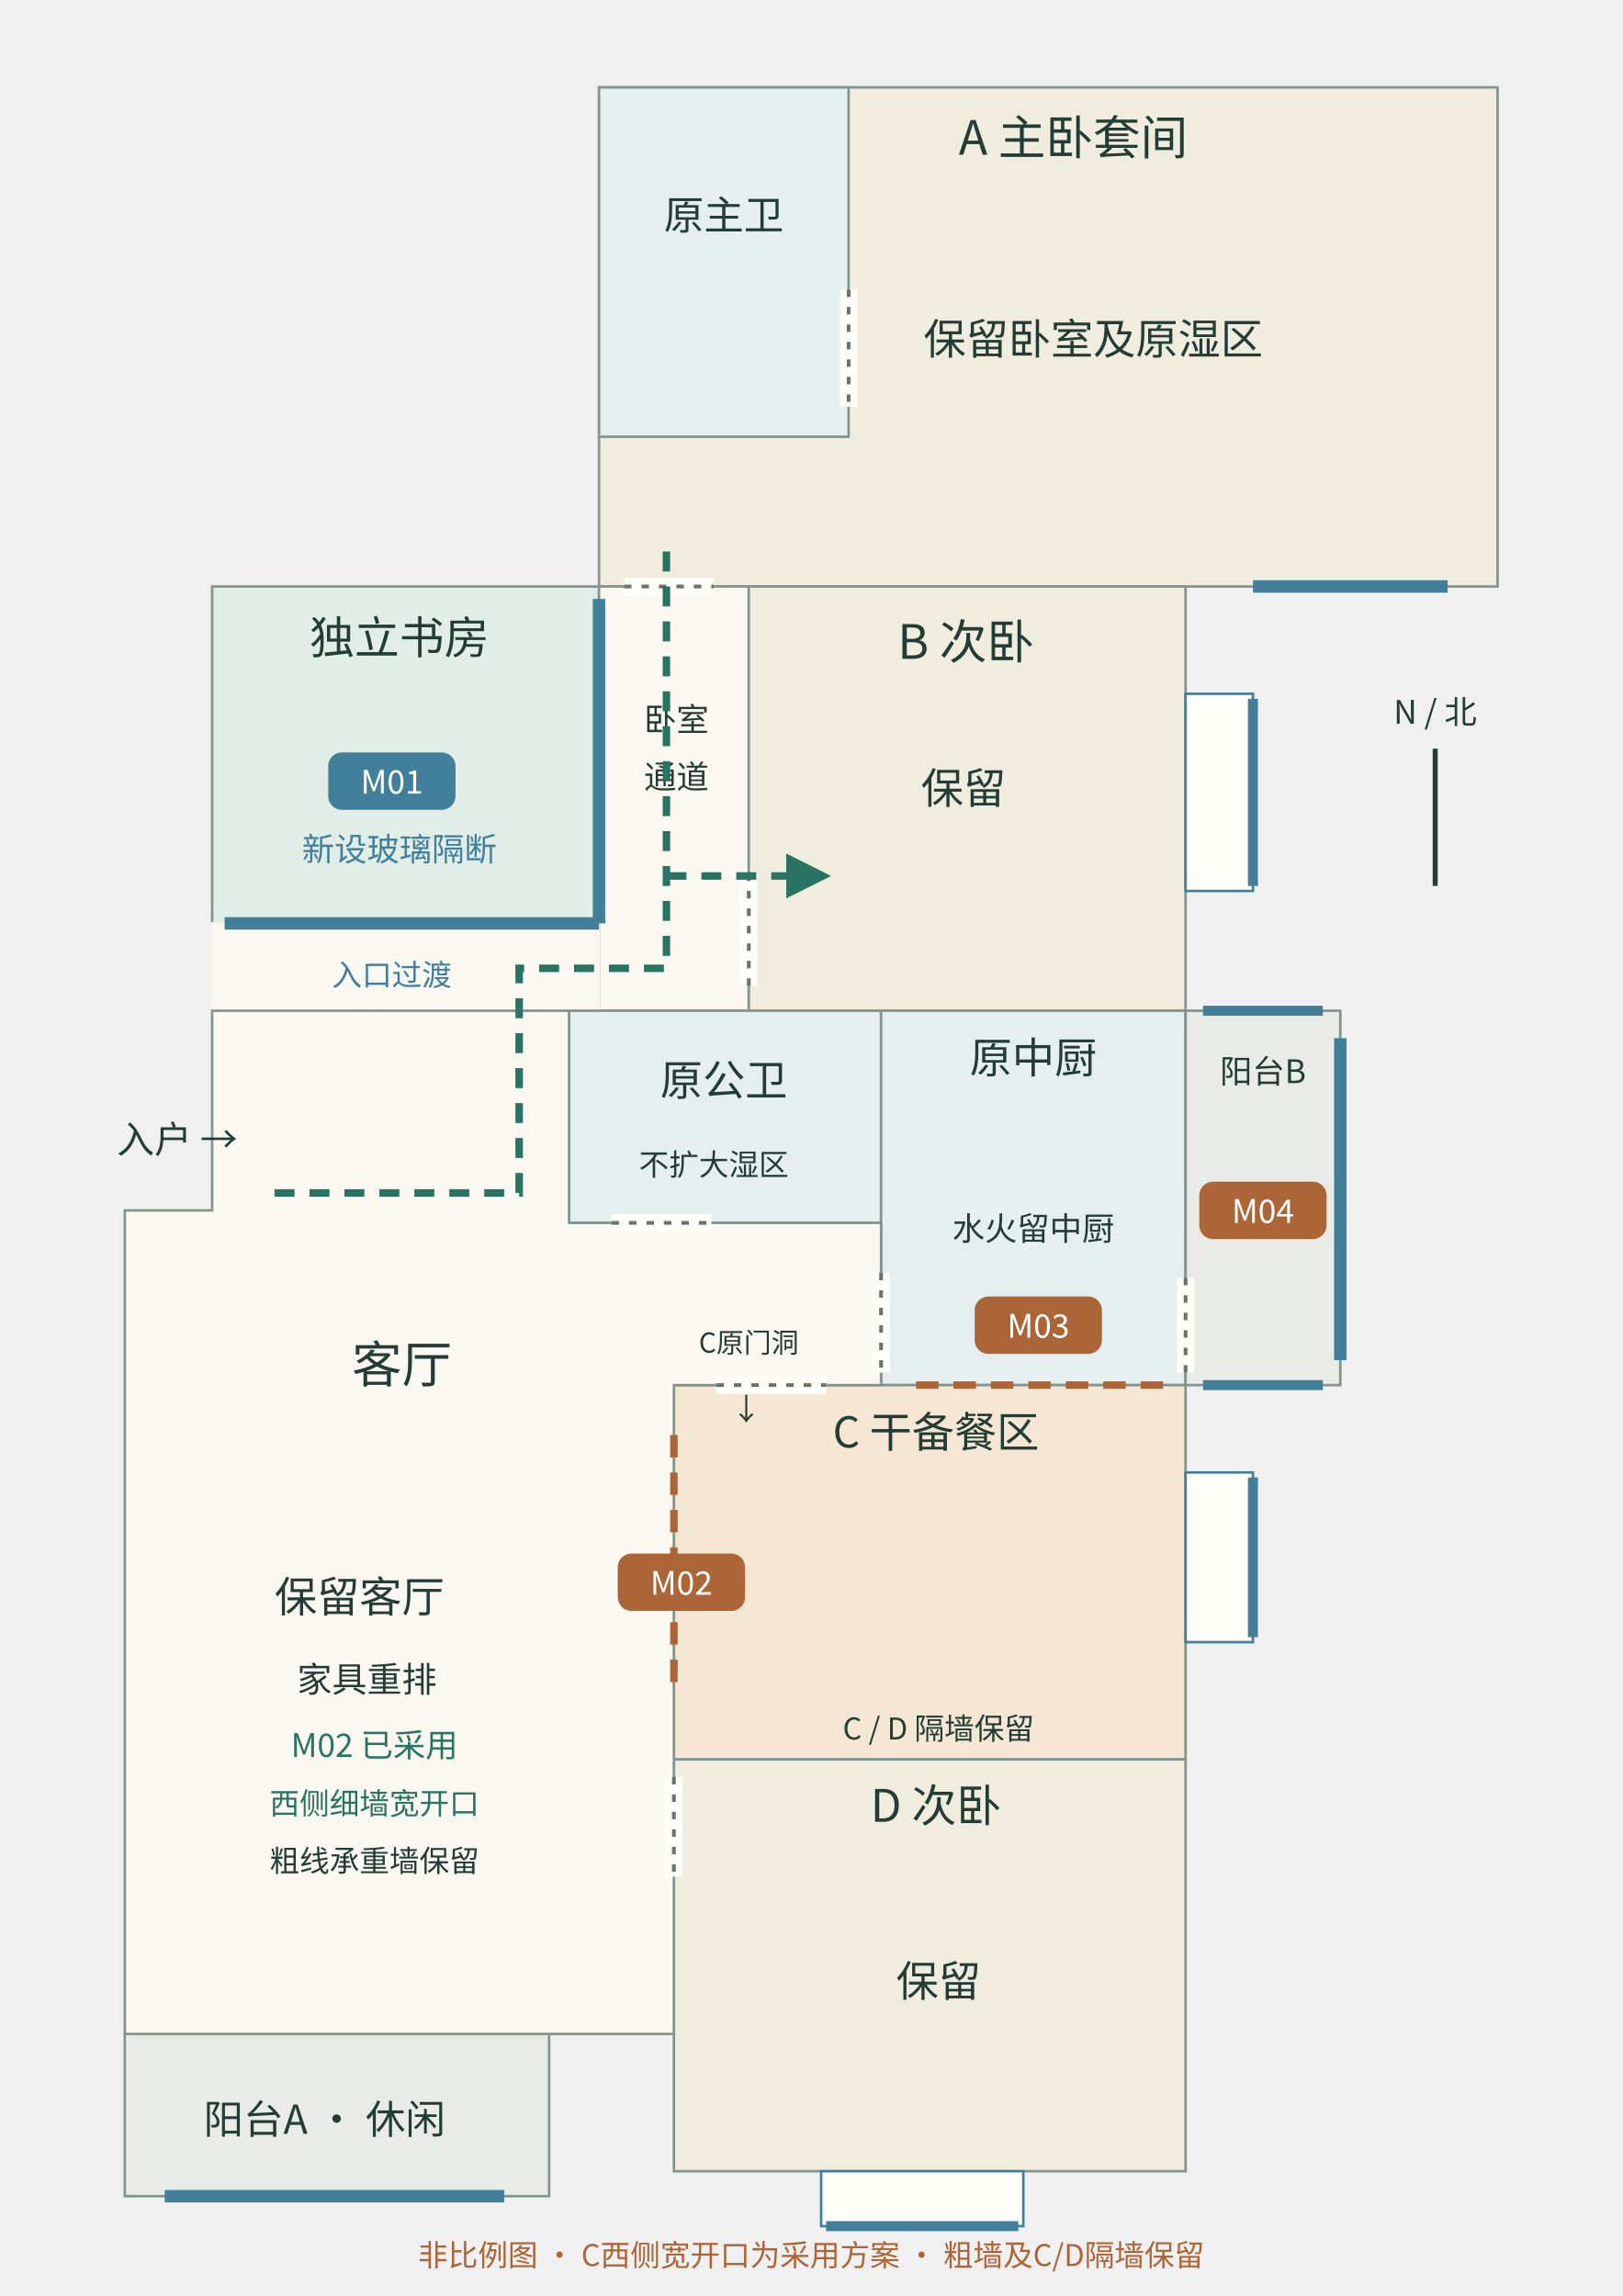
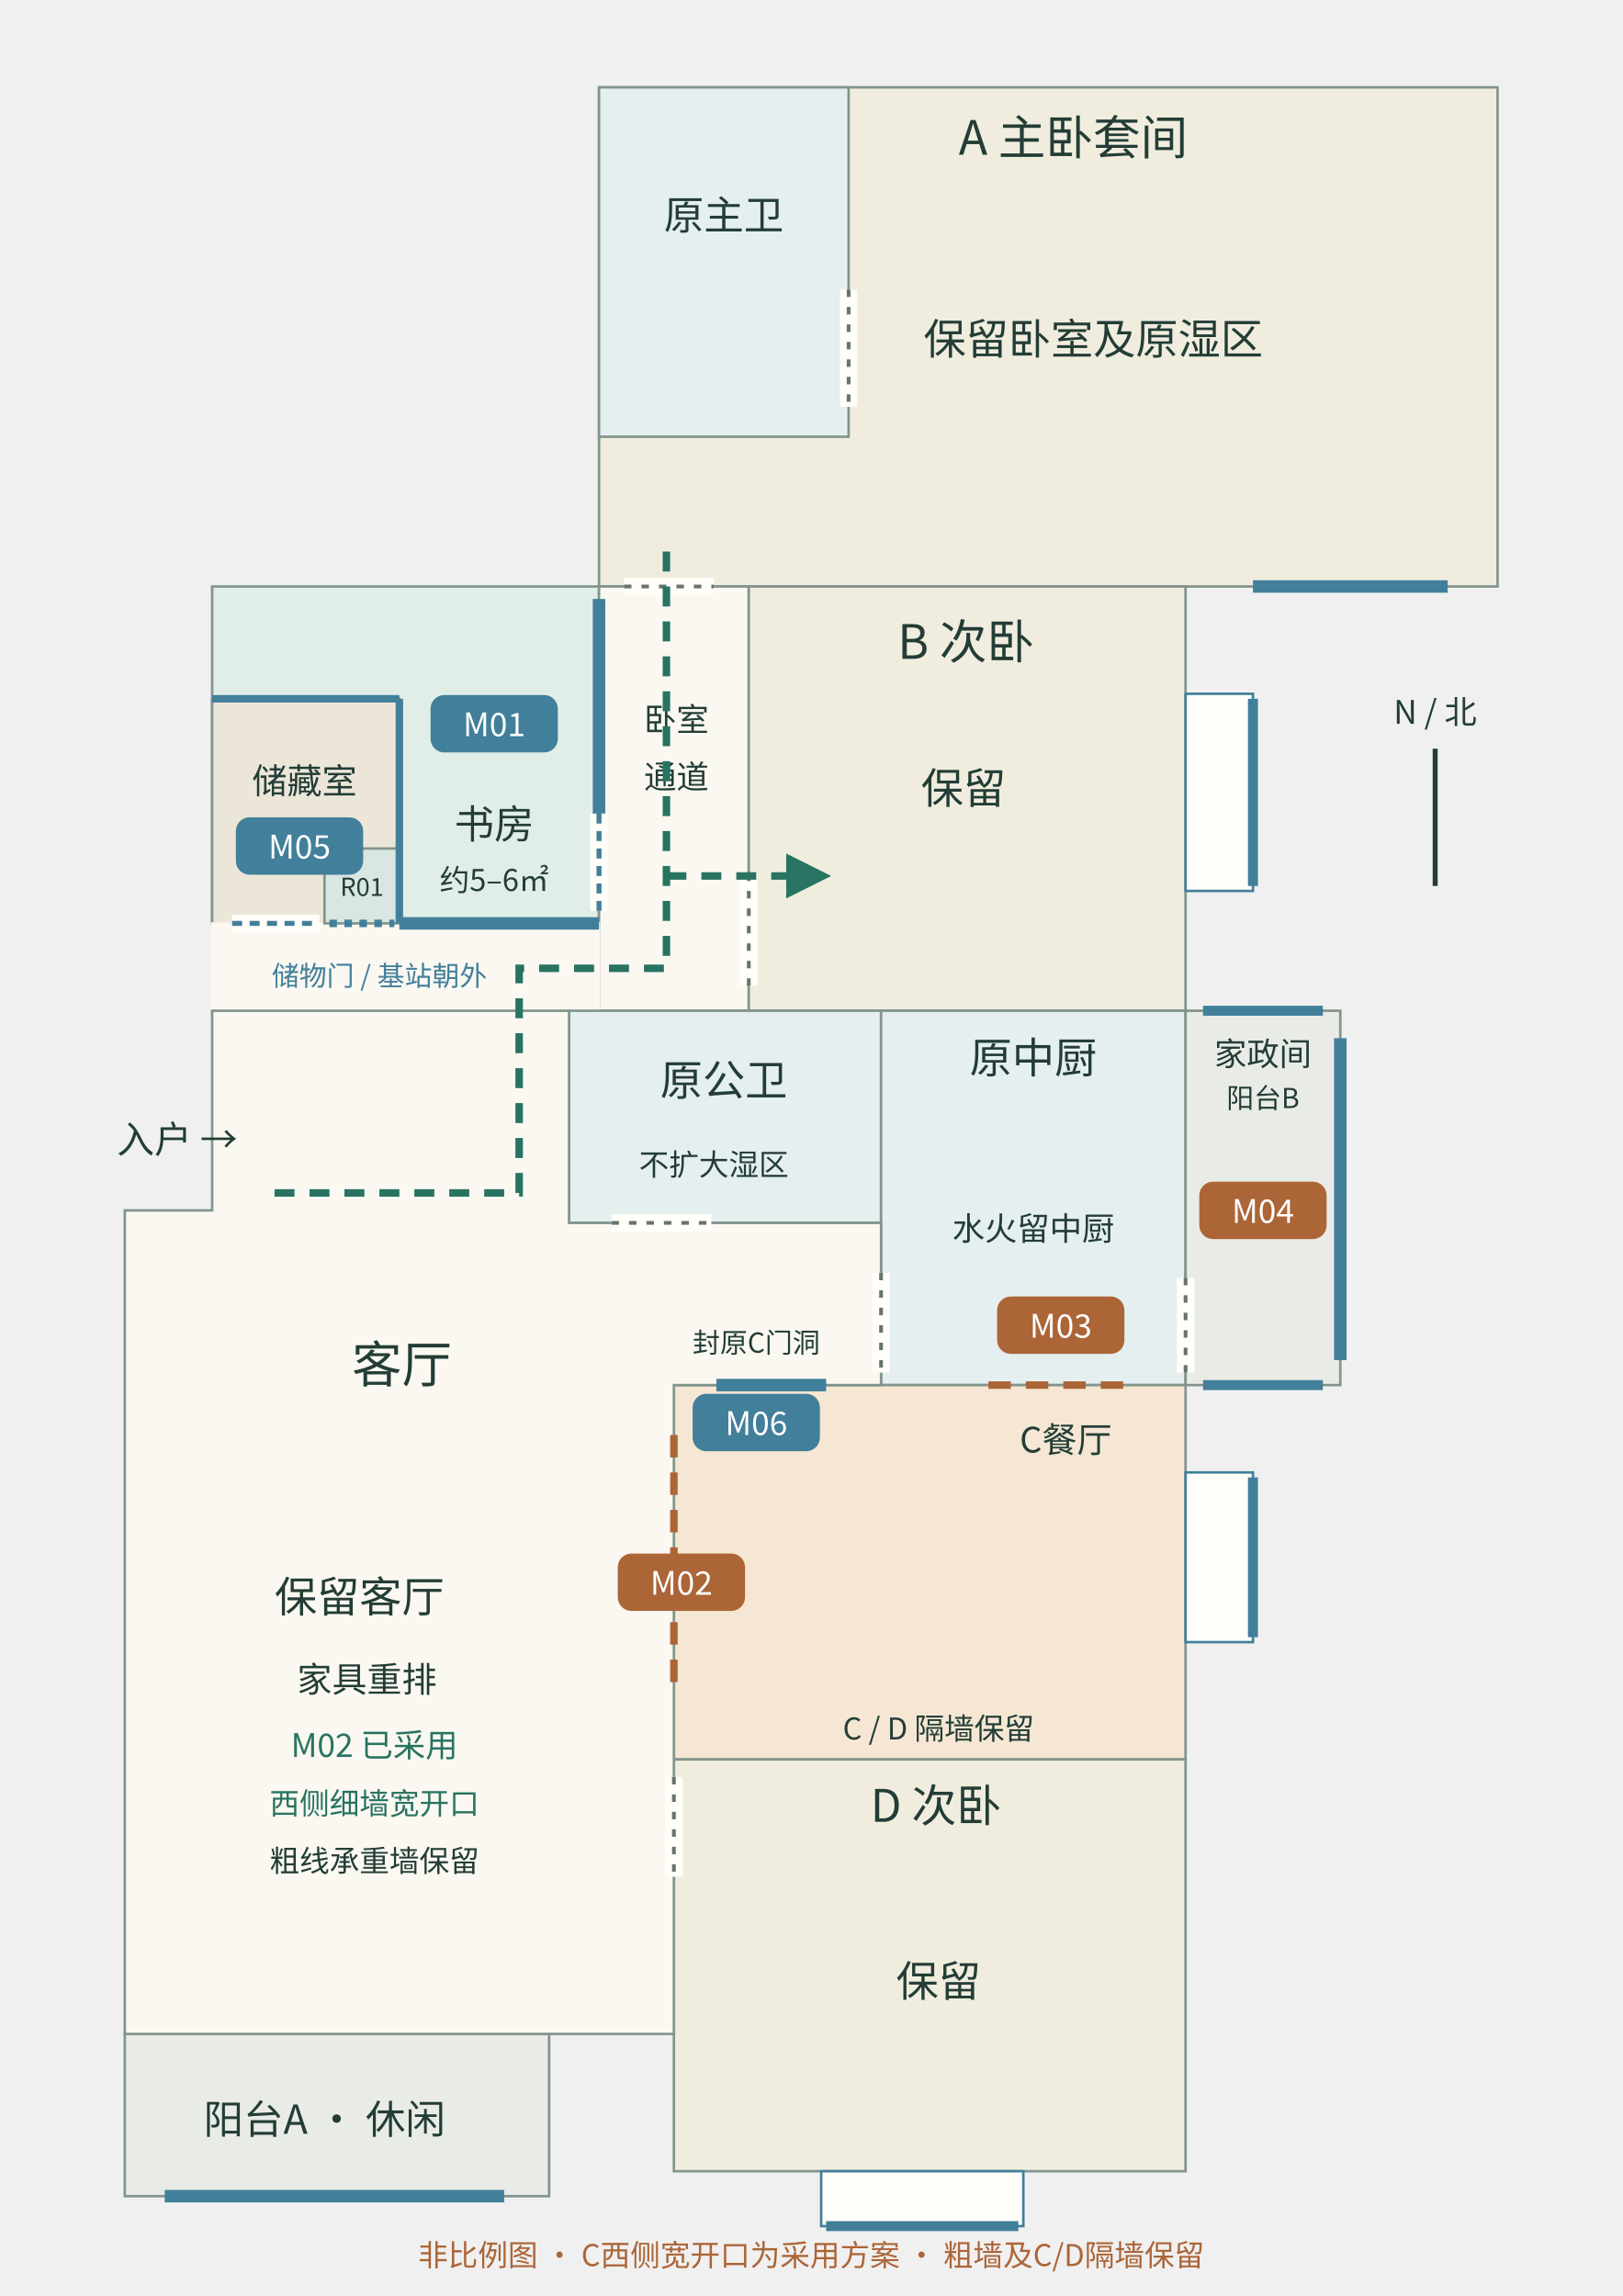
<svg xmlns="http://www.w3.org/2000/svg" viewBox="0 0 650 920" role="img" aria-labelledby="title desc">
  <defs>
    <marker id="arrow" markerWidth="7" markerHeight="7" refX="5" refY="3" orient="auto">
      <path d="M0,0 L6,3 L0,6" fill="#287361" />
    </marker>
  </defs>
  <g font-family="Microsoft YaHei, Noto Sans CJK SC, sans-serif">
    <rect x="240" y="35" width="360" height="200" rx="0" fill="#f0eddf" stroke="#82958c" />
    <rect x="240" y="35" width="100" height="140" rx="0" fill="#e5eff0" stroke="#82958c" />
    <rect x="85" y="235" width="155" height="135" rx="0" fill="#e0eee7" stroke="#82958c" />
+     <rect x="85" y="280" width="75" height="90" rx="0" fill="#ece6d9" stroke="#82958c" />
    <rect x="240" y="235" width="60" height="170" rx="0" fill="#faf8f1" stroke="#82958c" />
    <rect x="85" y="370" width="155" height="35" rx="0" fill="#faf8f1" stroke="#faf8f1" />
    <rect x="300" y="235" width="175" height="170" rx="0" fill="#f0eddf" stroke="#82958c" />
    <rect x="228" y="405" width="125" height="85" rx="0" fill="#e5eff0" stroke="#82958c" />
    <rect x="353" y="405" width="122" height="150" rx="0" fill="#e5eff0" stroke="#82958c" />
    <rect x="475" y="405" width="62" height="150" rx="0" fill="#e9ece6" stroke="#82958c" />
    <rect x="270" y="555" width="205" height="150" rx="0" fill="#f5e7d3" stroke="#82958c" />
    <rect x="270" y="705" width="205" height="165" rx="0" fill="#f0eddf" stroke="#82958c" />
    <rect x="50" y="815" width="170" height="65" rx="0" fill="#e9ece6" stroke="#82958c" />
    <path d="M85 405H228V490H353V555H270V815H50V485H85Z" fill="#faf8f1" stroke="#82958c" />
    <text x="430" y="62" font-size="19" fill="#233d36" text-anchor="middle">A 主卧套间</text>
    <text x="290" y="92" font-size="16" fill="#233d36" text-anchor="middle">原主卫</text>
    <text x="387" y="264" font-size="19" fill="#233d36" text-anchor="middle">B 次卧</text>
-     <text x="160" y="262" font-size="18" fill="#233d36" text-anchor="middle">独立书房</text>
+     <text x="198" y="336" font-size="16" fill="#233d36" text-anchor="middle">书房</text>
+     <text x="198" y="357" font-size="12" fill="#233d36" text-anchor="middle">约5–6㎡</text>
+     <text x="122" y="318" font-size="14" fill="#233d36" text-anchor="middle">储藏室</text>
    <text x="271" y="293" font-size="13" fill="#233d36" text-anchor="middle">卧室</text>
    <text x="271" y="316" font-size="13" fill="#233d36" text-anchor="middle">通道</text>
    <text x="290" y="439" font-size="17" fill="#233d36" text-anchor="middle">原公卫</text>
    <text x="414" y="430" font-size="17" fill="#233d36" text-anchor="middle">原中厨</text>
-     <text x="506" y="434" font-size="13" fill="#233d36" text-anchor="middle">阳台B</text>
-     <text x="375" y="580" font-size="17" fill="#233d36" text-anchor="middle">C 干备餐区</text>
+     <text x="506" y="427" font-size="13" fill="#233d36" text-anchor="middle">家政间</text>
+     <text x="506" y="444" font-size="11" fill="#233d36" text-anchor="middle">阳台B</text>
+     <text x="427" y="582" font-size="14" fill="#233d36" text-anchor="middle">C餐厅</text>
    <text x="375" y="730" font-size="18" fill="#233d36" text-anchor="middle">D 次卧</text>
    <text x="161" y="554" font-size="20" fill="#233d36" text-anchor="middle">客厅</text>
    <text x="130" y="855" font-size="16" fill="#233d36" text-anchor="middle">阳台A · 休闲</text>
    <text x="71" y="462" font-size="15" fill="#233d36" text-anchor="middle">入户 →</text>
    <line x1="502" y1="235" x2="580" y2="235" stroke="#427f9a" stroke-width="5" stroke-dasharray="" />
    <rect x="475" y="278" width="27" height="79" rx="0" fill="#fffef9" stroke="#427f9a" />
    <line x1="502" y1="280" x2="502" y2="355" stroke="#427f9a" stroke-width="4" stroke-dasharray="" />
    <rect x="475" y="590" width="27" height="68" rx="0" fill="#fffef9" stroke="#427f9a" />
    <line x1="502" y1="592" x2="502" y2="656" stroke="#427f9a" stroke-width="4" stroke-dasharray="" />
    <rect x="329" y="870" width="81" height="22" rx="0" fill="#fffef9" stroke="#427f9a" />
    <line x1="331" y1="892" x2="408" y2="892" stroke="#427f9a" stroke-width="4" stroke-dasharray="" />
    <line x1="537" y1="416" x2="537" y2="545" stroke="#427f9a" stroke-width="5" stroke-dasharray="" />
    <line x1="482" y1="405" x2="530" y2="405" stroke="#427f9a" stroke-width="4" stroke-dasharray="" />
    <line x1="482" y1="555" x2="530" y2="555" stroke="#427f9a" stroke-width="4" stroke-dasharray="" />
    <line x1="66" y1="880" x2="202" y2="880" stroke="#427f9a" stroke-width="5" stroke-dasharray="" />
    <line x1="575" y1="355" x2="575" y2="300" stroke="#233d36" stroke-width="2" stroke-dasharray="" />
    <text x="575" y="290" font-size="13" fill="#233d36" text-anchor="middle">N / 北</text>
    <line x1="250" y1="235" x2="286" y2="235" stroke="#fffef9" stroke-width="7" stroke-dasharray="" />
    <line x1="250" y1="235" x2="286" y2="235" stroke="#68736b" stroke-width="1.5" stroke-dasharray="3 4" />
    <line x1="340" y1="116" x2="340" y2="163" stroke="#fffef9" stroke-width="7" stroke-dasharray="" />
    <line x1="340" y1="116" x2="340" y2="163" stroke="#68736b" stroke-width="1.5" stroke-dasharray="3 4" />
    <line x1="300" y1="350" x2="300" y2="395" stroke="#fffef9" stroke-width="7" stroke-dasharray="" />
    <line x1="300" y1="350" x2="300" y2="395" stroke="#68736b" stroke-width="1.5" stroke-dasharray="3 4" />
    <line x1="245" y1="490" x2="285" y2="490" stroke="#fffef9" stroke-width="7" stroke-dasharray="" />
    <line x1="245" y1="490" x2="285" y2="490" stroke="#68736b" stroke-width="1.5" stroke-dasharray="3 4" />
    <line x1="353" y1="510" x2="353" y2="550" stroke="#fffef9" stroke-width="7" stroke-dasharray="" />
    <line x1="353" y1="510" x2="353" y2="550" stroke="#68736b" stroke-width="1.5" stroke-dasharray="3 4" />
    <line x1="475" y1="512" x2="475" y2="550" stroke="#fffef9" stroke-width="7" stroke-dasharray="" />
    <line x1="475" y1="512" x2="475" y2="550" stroke="#68736b" stroke-width="1.5" stroke-dasharray="3 4" />
-     <line x1="287" y1="555" x2="331" y2="555" stroke="#fffef9" stroke-width="7" stroke-dasharray="" />
-     <line x1="287" y1="555" x2="331" y2="555" stroke="#68736b" stroke-width="1.5" stroke-dasharray="3 4" />
    <line x1="270" y1="712" x2="270" y2="752" stroke="#fffef9" stroke-width="7" stroke-dasharray="" />
    <line x1="270" y1="712" x2="270" y2="752" stroke="#68736b" stroke-width="1.5" stroke-dasharray="3 4" />
-     <text x="300" y="542" font-size="11" fill="#233d36" text-anchor="middle">C原门洞</text>
-     <text x="299" y="569" font-size="12" fill="#233d36" text-anchor="middle">↓</text>
-     <line x1="240" y1="240" x2="240" y2="370" stroke="#427f9a" stroke-width="5" stroke-dasharray="" />
-     <line x1="90" y1="370" x2="240" y2="370" stroke="#427f9a" stroke-width="5" stroke-dasharray="" />
-     <rect x="132" y="302" width="50" height="22" rx="5" fill="#427f9a" stroke="#427f9a" />
-     <text x="157" y="318" font-size="13" fill="#fff" text-anchor="middle">M01</text>
-     <text x="160" y="345" font-size="13" fill="#427f9a" text-anchor="middle">新设玻璃隔断</text>
-     <text x="157" y="395" font-size="12" fill="#427f9a" text-anchor="middle">入口过渡</text>
+     <line x1="93" y1="370" x2="128" y2="370" stroke="#fffef9" stroke-width="7" stroke-dasharray="" />
+     <line x1="93" y1="370" x2="128" y2="370" stroke="#427f9a" stroke-width="2" stroke-dasharray="4 3" />
+     <line x1="240" y1="326" x2="240" y2="365" stroke="#fffef9" stroke-width="7" stroke-dasharray="" />
+     <line x1="240" y1="326" x2="240" y2="365" stroke="#427f9a" stroke-width="2" stroke-dasharray="4 3" />
+     <text x="303" y="542" font-size="11" fill="#233d36" text-anchor="middle">封原C门洞</text>
+     <rect x="130" y="340" width="30" height="30" rx="0" fill="#d9e6e2" stroke="#82958c" />
+     <text x="145" y="359" font-size="10" fill="#233d36" text-anchor="middle">R01</text>
+     <line x1="132" y1="370" x2="158" y2="370" stroke="#427f9a" stroke-width="3" stroke-dasharray="3 3" />
+     <text x="152" y="395" font-size="11" fill="#427f9a" text-anchor="middle">储物门 / 基站朝外</text>
+     <line x1="240" y1="240" x2="240" y2="326" stroke="#427f9a" stroke-width="5" stroke-dasharray="" />
+     <line x1="160" y1="370" x2="240" y2="370" stroke="#427f9a" stroke-width="5" stroke-dasharray="" />
+     <rect x="173" y="279" width="50" height="22" rx="5" fill="#427f9a" stroke="#427f9a" />
+     <text x="198" y="295" font-size="13" fill="#fff" text-anchor="middle">M01</text>
+     <line x1="85" y1="280" x2="160" y2="280" stroke="#427f9a" stroke-width="3" stroke-dasharray="" />
+     <line x1="160" y1="280" x2="160" y2="370" stroke="#427f9a" stroke-width="3" stroke-dasharray="" />
+     <rect x="95" y="328" width="50" height="22" rx="5" fill="#427f9a" stroke="#427f9a" />
+     <text x="120" y="344" font-size="13" fill="#fff" text-anchor="middle">M05</text>
    <line x1="270" y1="575" x2="270" y2="675" stroke="#ac6537" stroke-width="3" stroke-dasharray="9 6" />
    <rect x="248" y="623" width="50" height="22" rx="5" fill="#ac6537" stroke="#ac6537" />
    <text x="273" y="639" font-size="13" fill="#fff" text-anchor="middle">M02</text>
-     <line x1="367" y1="555" x2="467" y2="555" stroke="#ac6537" stroke-width="3" stroke-dasharray="9 6" />
-     <rect x="391" y="520" width="50" height="22" rx="5" fill="#ac6537" stroke="#ac6537" />
-     <text x="416" y="536" font-size="13" fill="#fff" text-anchor="middle">M03</text>
+     <line x1="396" y1="555" x2="455" y2="555" stroke="#ac6537" stroke-width="3" stroke-dasharray="9 6" />
+     <rect x="400" y="520" width="50" height="22" rx="5" fill="#ac6537" stroke="#ac6537" />
+     <text x="425" y="536" font-size="13" fill="#fff" text-anchor="middle">M03</text>
    <rect x="481" y="474" width="50" height="22" rx="5" fill="#ac6537" stroke="#ac6537" />
    <text x="506" y="490" font-size="13" fill="#fff" text-anchor="middle">M04</text>
+     <line x1="287" y1="555" x2="331" y2="555" stroke="#427f9a" stroke-width="5" stroke-dasharray="" />
+     <rect x="278" y="559" width="50" height="22" rx="5" fill="#427f9a" stroke="#427f9a" />
+     <text x="303" y="575" font-size="13" fill="#fff" text-anchor="middle">M06</text>
    <text x="150" y="704" font-size="13" fill="#287361" text-anchor="middle">M02 已采用</text>
    <text x="150" y="727" font-size="12" fill="#287361" text-anchor="middle">西侧细墙宽开口</text>
    <text x="150" y="750" font-size="12" fill="#233d36" text-anchor="middle">粗线承重墙保留</text>
    <text x="376" y="697" font-size="12" fill="#233d36" text-anchor="middle">C / D 隔墙保留</text>
    <text x="438" y="142" font-size="17" fill="#233d36" text-anchor="middle">保留卧室及原湿区</text>
    <text x="386" y="322" font-size="17" fill="#233d36" text-anchor="middle">保留</text>
    <text x="376" y="800" font-size="17" fill="#233d36" text-anchor="middle">保留</text>
    <text x="144" y="646" font-size="17" fill="#233d36" text-anchor="middle">保留客厅</text>
    <text x="147" y="678" font-size="14" fill="#233d36" text-anchor="middle">家具重排</text>
    <text x="286" y="471" font-size="12" fill="#233d36" text-anchor="middle">不扩大湿区</text>
    <text x="414" y="497" font-size="13" fill="#233d36" text-anchor="middle">水火留中厨</text>
    <path d="M110 478H208V388H267V215M267 351H330" fill="none" stroke="#287361" stroke-width="3" stroke-dasharray="8 6" marker-end="url(#arrow)" />
    <text x="325" y="908" font-size="12" fill="#ac6537" text-anchor="middle">非比例图 · C西侧宽开口为采用方案 · 粗墙及C/D隔墙保留</text>
  </g>
</svg>
